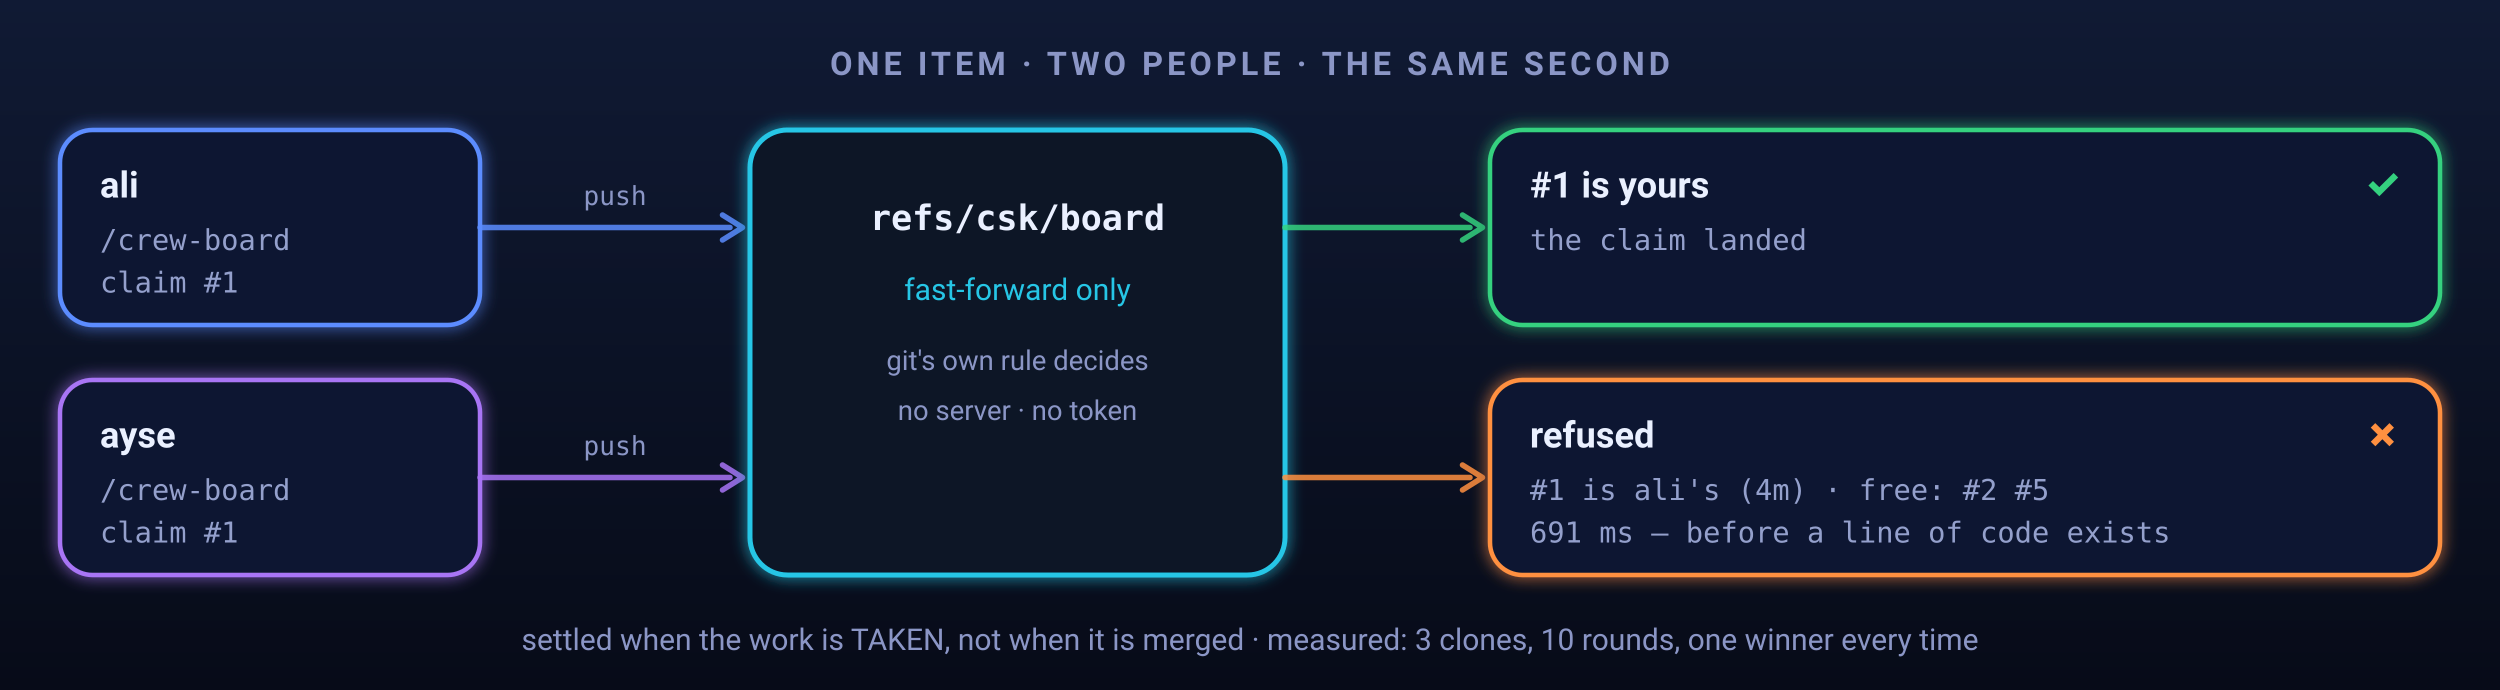
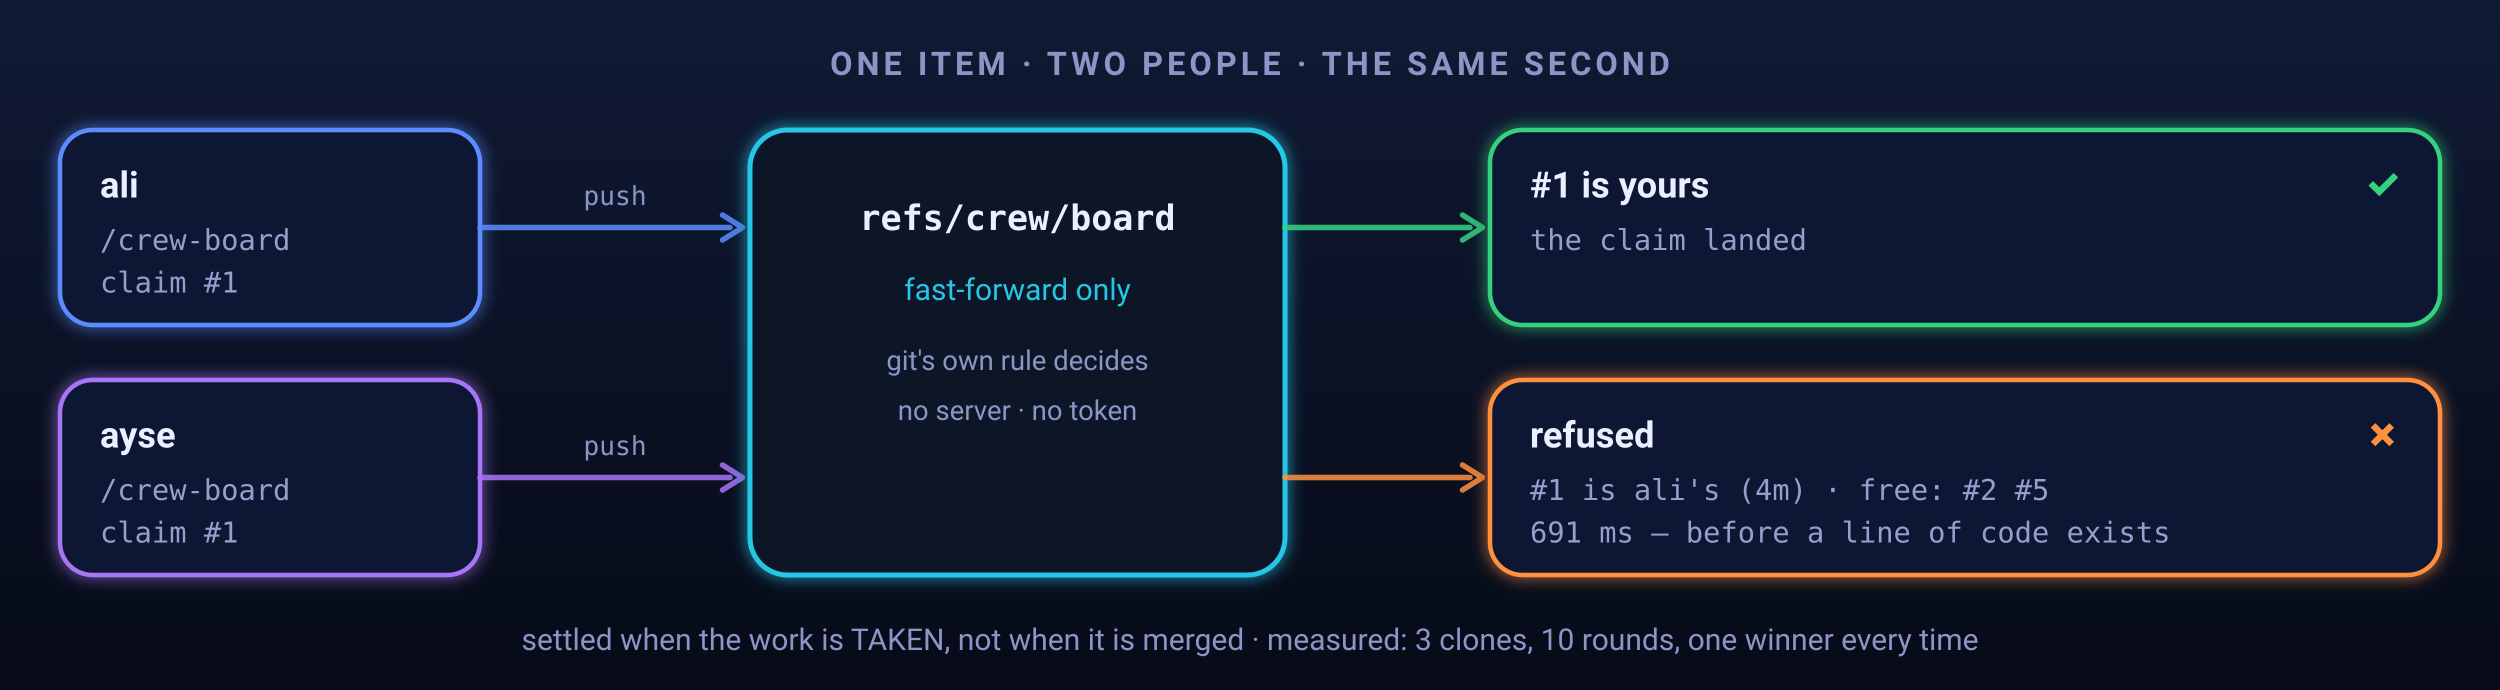
<svg xmlns="http://www.w3.org/2000/svg" viewBox="0 0 1000 276" font-family="'Segoe UI',system-ui,-apple-system,Roboto,Helvetica,Arial,sans-serif" role="img" aria-label="Crewforth — the board claim race">
  <defs>
    <linearGradient id="bbg" x1="0" y1="0" x2="0" y2="1">
      <stop offset="0" stop-color="#101a34" />
      <stop offset="1" stop-color="#070b18" />
    </linearGradient>
    <filter id="bglow" x="-60%" y="-60%" width="220%" height="220%">
      <feGaussianBlur stdDeviation="3" result="b" />
      <feMerge>
        <feMergeNode in="b" />
        <feMergeNode in="SourceGraphic" />
      </feMerge>
    </filter>
  </defs>
  <rect width="1000" height="276" fill="url(#bbg)" />
  <text x="500.0" y="30" text-anchor="middle" font-size="13" font-weight="700" fill="#8b96c6" letter-spacing="1.6">ONE ITEM · TWO PEOPLE · THE SAME SECOND</text>
  <rect x="24" y="52" width="168" height="78" rx="13" fill="#0f1830" stroke="#5b8cff" stroke-width="1.8" filter="url(#bglow)" />
  <text x="40" y="79" font-size="14.5" font-weight="700" fill="#eaf0ff">ali</text>
  <text x="40" y="100" font-size="11.5" fill="#94a0cc" font-family="ui-monospace,Menlo,monospace">/crew-board</text>
  <text x="40" y="117" font-size="11.5" fill="#94a0cc" font-family="ui-monospace,Menlo,monospace">claim #1</text>
  <rect x="24" y="152" width="168" height="78" rx="13" fill="#0f1830" stroke="#a874f5" stroke-width="1.8" filter="url(#bglow)" />
  <text x="40" y="179" font-size="14.5" font-weight="700" fill="#eaf0ff">ayse</text>
  <text x="40" y="200" font-size="11.5" fill="#94a0cc" font-family="ui-monospace,Menlo,monospace">/crew-board</text>
  <text x="40" y="217" font-size="11.5" fill="#94a0cc" font-family="ui-monospace,Menlo,monospace">claim #1</text>
  <path d="M192,91.0 L292,91.0" stroke="#5b8cff" stroke-opacity="0.85" stroke-width="2.2" stroke-linecap="round" />
  <path d="M289,86.0 L297,91.0 L289,96.0" fill="none" stroke="#5b8cff" stroke-opacity="0.85" stroke-width="2.2" stroke-linecap="round" stroke-linejoin="round" />
  <text x="246.0" y="82.0" text-anchor="middle" font-size="10.5" fill="#8b96c6" font-family="ui-monospace,Menlo,monospace">push</text>
  <path d="M192,191.0 L292,191.0" stroke="#a874f5" stroke-opacity="0.85" stroke-width="2.2" stroke-linecap="round" />
  <path d="M289,186.0 L297,191.0 L289,196.0" fill="none" stroke="#a874f5" stroke-opacity="0.85" stroke-width="2.2" stroke-linecap="round" stroke-linejoin="round" />
  <text x="246.0" y="182.0" text-anchor="middle" font-size="10.5" fill="#8b96c6" font-family="ui-monospace,Menlo,monospace">push</text>
  <rect x="300" y="52" width="214" height="178" rx="15" fill="#0d1526" stroke="#26c6e6" stroke-width="2" filter="url(#bglow)" />
-   <text x="407.0" y="92" text-anchor="middle" font-size="14" font-weight="800" fill="#eaf0ff" font-family="ui-monospace,Menlo,monospace">refs/csk/board</text>
+   <text x="407.0" y="92" text-anchor="middle" font-size="14" font-weight="800" fill="#eaf0ff" font-family="ui-monospace,Menlo,monospace">refs/crew/board</text>
  <text x="407.0" y="120" text-anchor="middle" font-size="12" fill="#26c6e6">fast-forward only</text>
  <text x="407.0" y="148" text-anchor="middle" font-size="11" fill="#8b96c6">git's own rule decides</text>
  <text x="407.0" y="168" text-anchor="middle" font-size="11" fill="#8b96c6">no server · no token</text>
  <path d="M514,91.0 L588,91.0" stroke="#34d17f" stroke-opacity="0.85" stroke-width="2.2" stroke-linecap="round" />
  <path d="M585,86.0 L593,91.0 L585,96.0" fill="none" stroke="#34d17f" stroke-opacity="0.85" stroke-width="2.2" stroke-linecap="round" stroke-linejoin="round" />
  <text x="555.0" y="82.0" text-anchor="middle" font-size="10.5" fill="#8b96c6" font-family="ui-monospace,Menlo,monospace" />
  <path d="M514,191.0 L588,191.0" stroke="#ff9040" stroke-opacity="0.85" stroke-width="2.2" stroke-linecap="round" />
  <path d="M585,186.0 L593,191.0 L585,196.0" fill="none" stroke="#ff9040" stroke-opacity="0.85" stroke-width="2.2" stroke-linecap="round" stroke-linejoin="round" />
  <text x="555.0" y="182.0" text-anchor="middle" font-size="10.5" fill="#8b96c6" font-family="ui-monospace,Menlo,monospace" />
  <rect x="596" y="52" width="380" height="78" rx="13" fill="#0f1830" stroke="#34d17f" stroke-width="1.8" filter="url(#bglow)" />
  <text x="612" y="79" font-size="14.5" font-weight="700" fill="#eaf0ff">#1 is yours</text>
  <text x="612" y="100" font-size="11.5" fill="#94a0cc" font-family="ui-monospace,Menlo,monospace">the claim landed</text>
  <text x="960" y="79" text-anchor="end" font-size="16" font-weight="800" fill="#34d17f">✓</text>
  <rect x="596" y="152" width="380" height="78" rx="13" fill="#0f1830" stroke="#ff9040" stroke-width="1.8" filter="url(#bglow)" />
  <text x="612" y="179" font-size="14.5" font-weight="700" fill="#eaf0ff">refused</text>
  <text x="612" y="200" font-size="11.5" fill="#94a0cc" font-family="ui-monospace,Menlo,monospace">#1 is ali's (4m) · free: #2 #5</text>
  <text x="612" y="217" font-size="11.5" fill="#94a0cc" font-family="ui-monospace,Menlo,monospace">691 ms — before a line of code exists</text>
  <text x="960" y="179" text-anchor="end" font-size="16" font-weight="800" fill="#ff9040">✗</text>
  <text x="500.0" y="260" text-anchor="middle" font-size="12" fill="#8b96c6">settled when the work is TAKEN, not when it is merged · measured: 3 clones, 10 rounds, one winner every time</text>
</svg>
